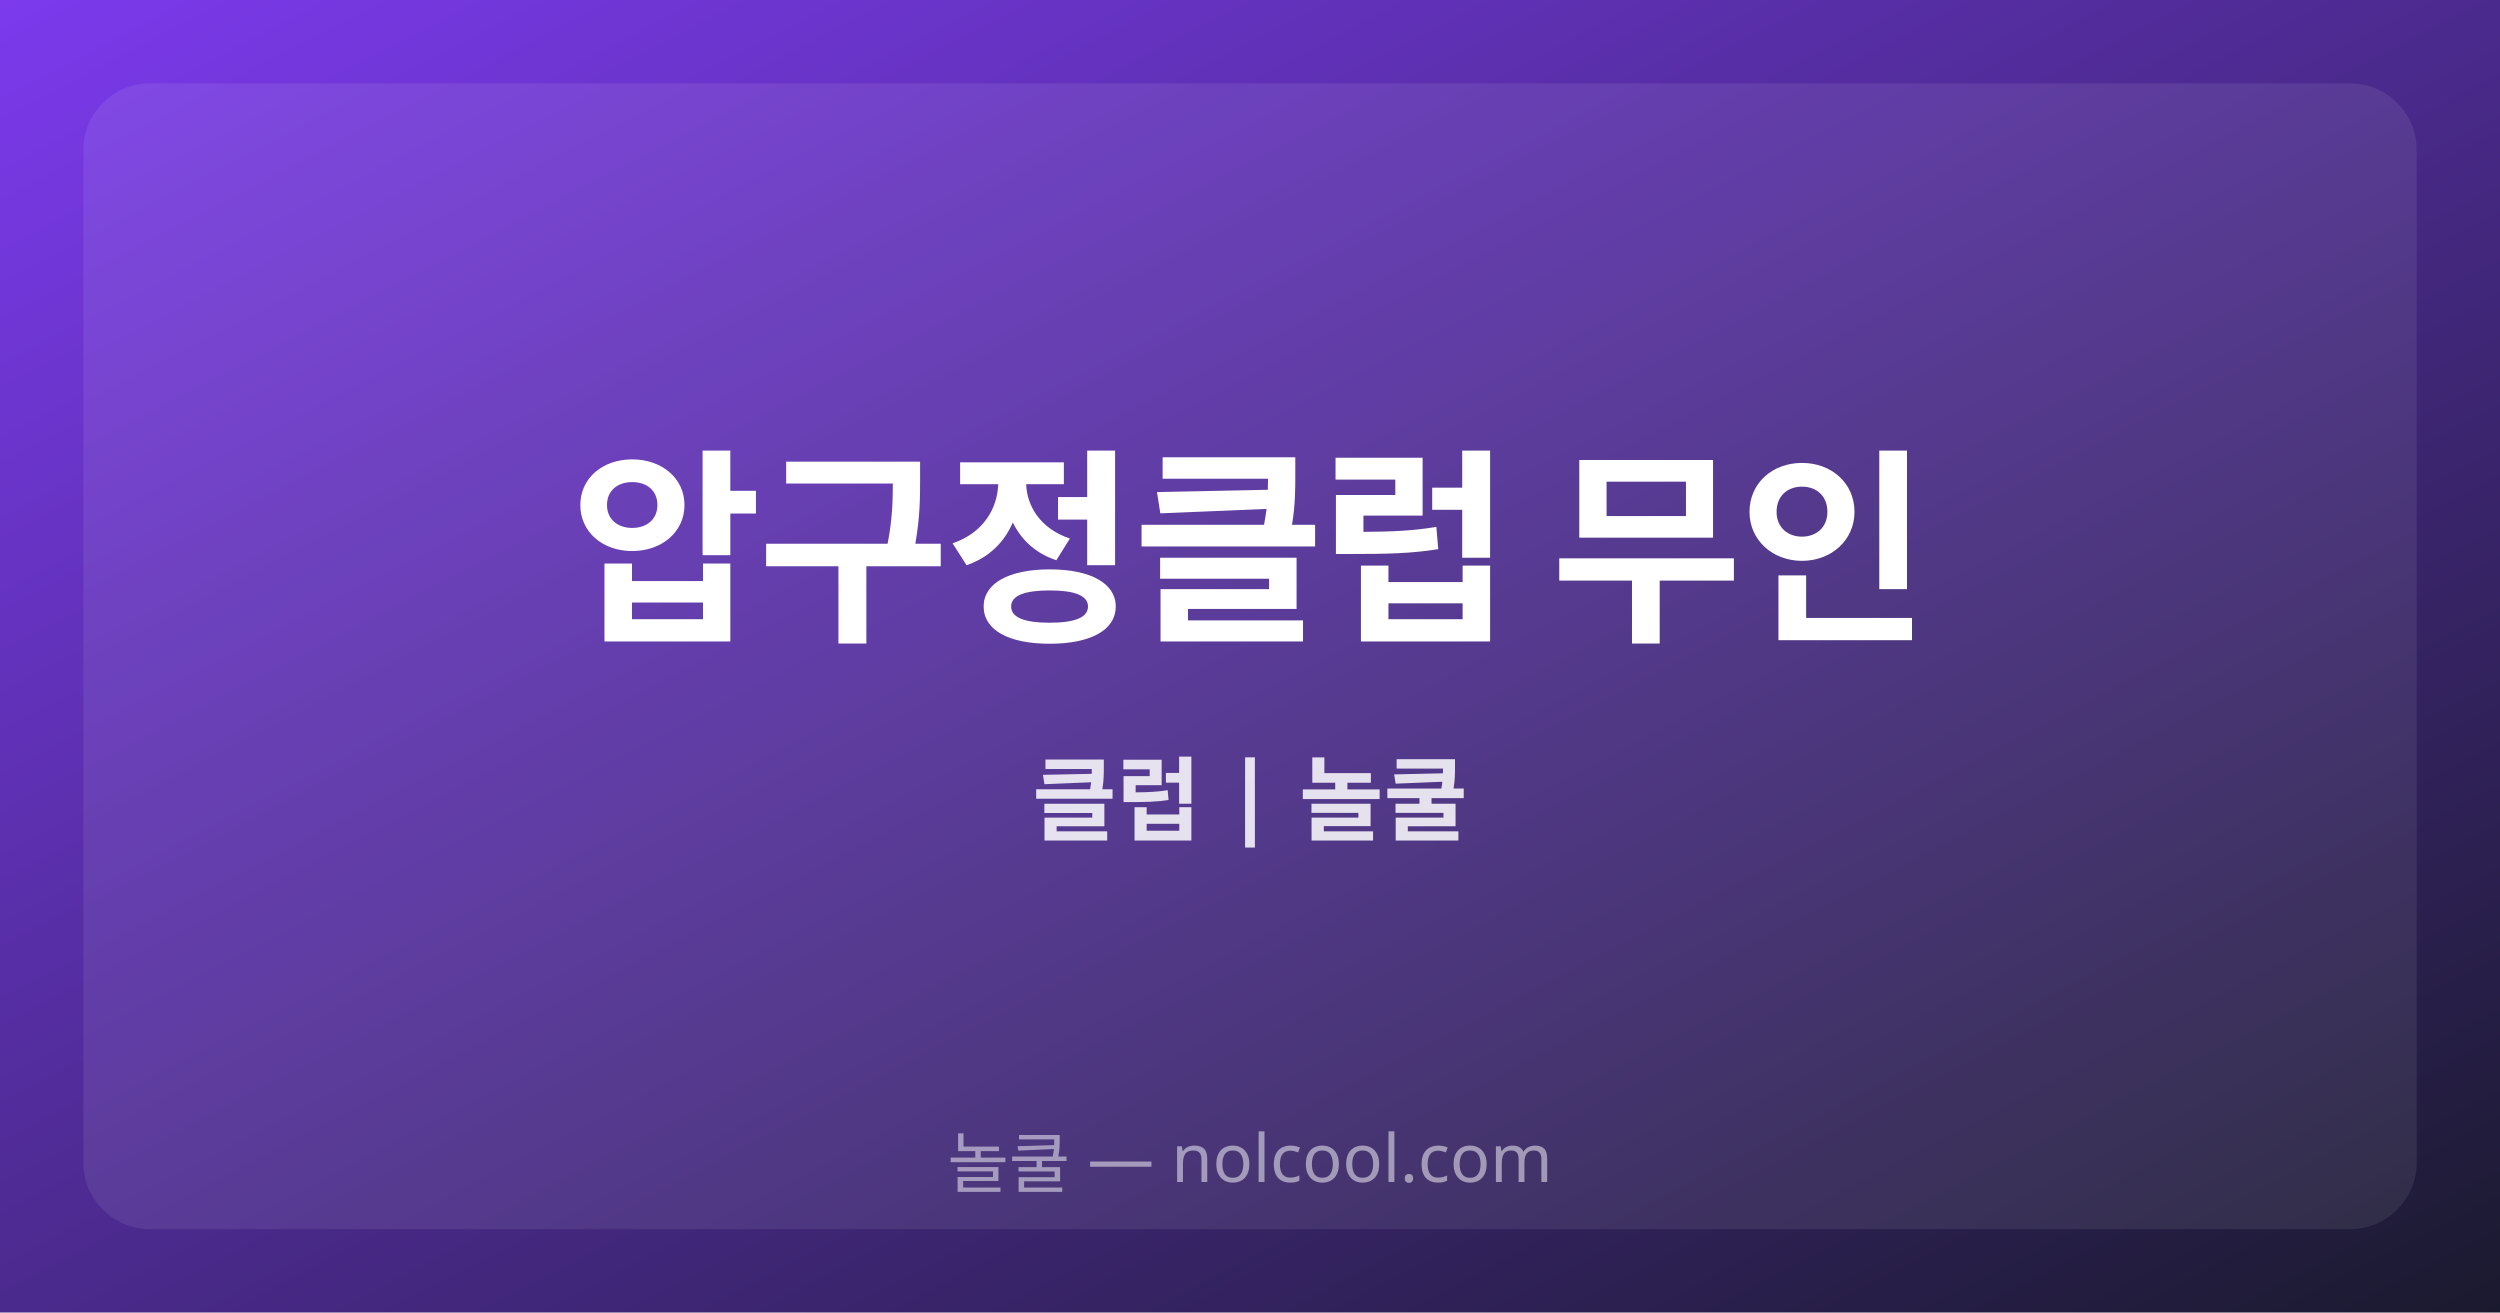
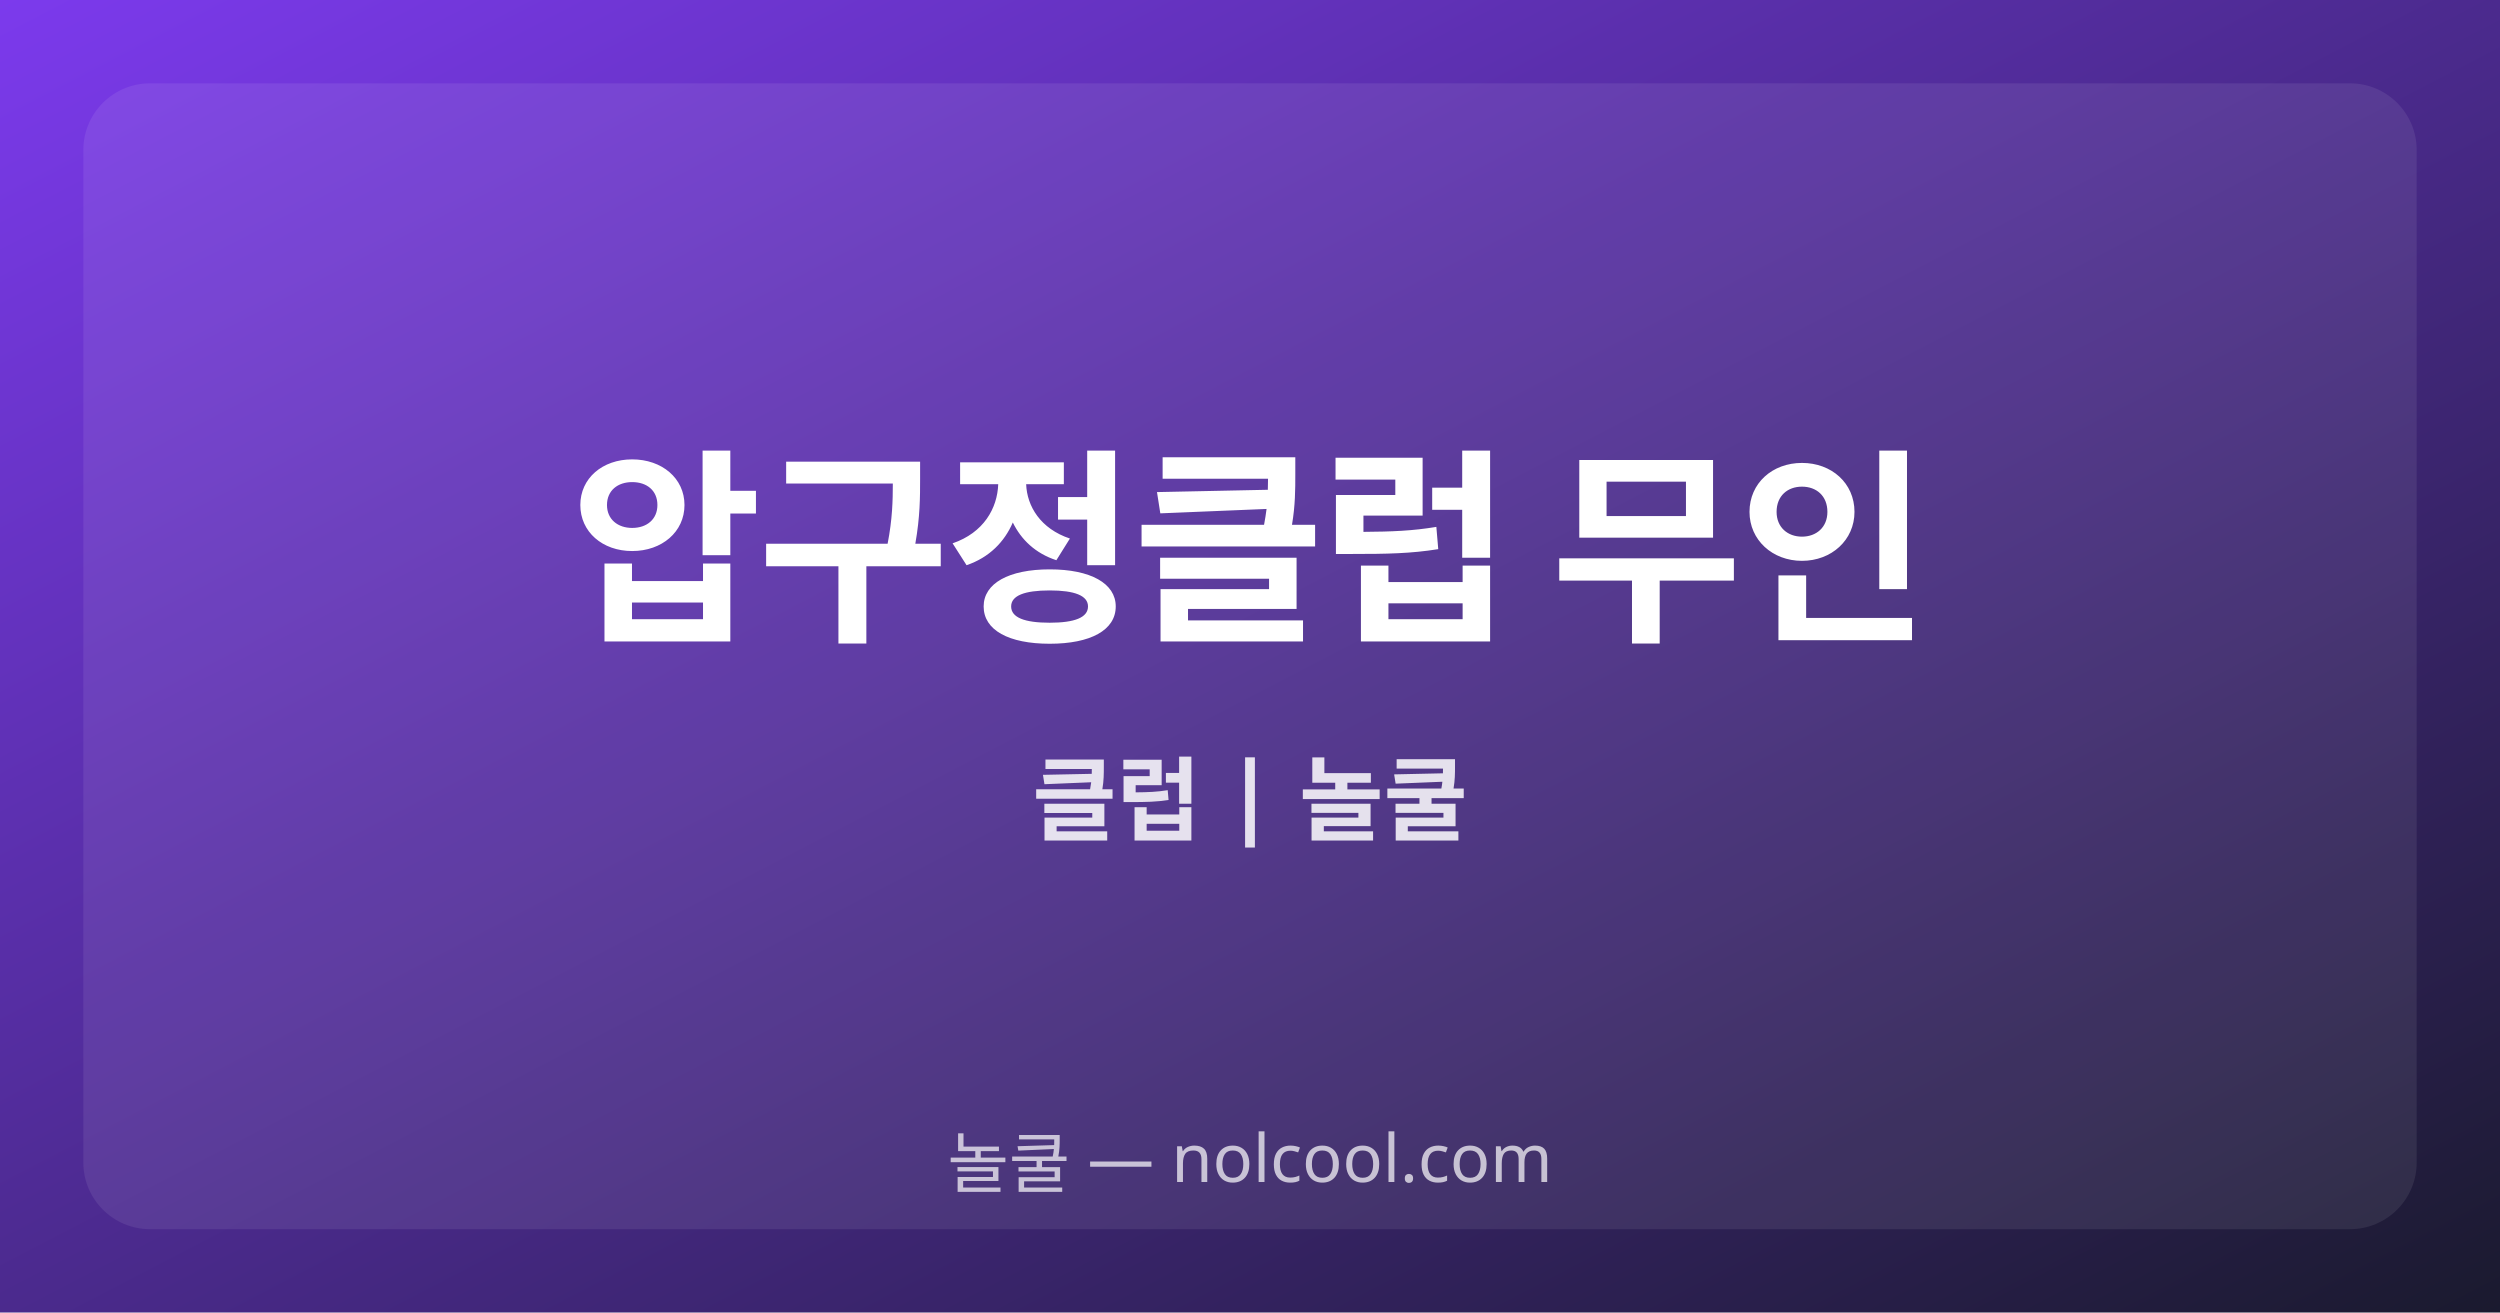
<svg xmlns="http://www.w3.org/2000/svg" width="1200" height="630" viewBox="0 0 1200 630">
  <defs>
    <linearGradient id="bg" x1="0%" y1="0%" x2="100%" y2="100%">
      <stop offset="0%" style="stop-color:#7C3AED;stop-opacity:1" />
      <stop offset="100%" style="stop-color:#1a1a2e;stop-opacity:1" />
    </linearGradient>
  </defs>
  <rect width="1200" height="630" fill="url(#bg)" />
  <rect x="40" y="40" width="1120" height="550" rx="32" fill="rgba(255,255,255,0.08)" />
  <text x="600" y="300" text-anchor="middle" font-family="sans-serif" font-size="100" font-weight="900" fill="white" letter-spacing="-0.02em">압구정클럽 무인</text>
  <text x="600" y="400" text-anchor="middle" font-family="sans-serif" font-size="44" font-weight="600" fill="rgba(255,255,255,0.85)">클럽 | 놀쿨</text>
-   <text x="600" y="570" text-anchor="middle" font-family="sans-serif" font-size="32" font-weight="500" fill="rgba(255,255,255,0.5)">놀쿨 — nolcool.com</text>
+   <text x="600" y="570" text-anchor="middle" font-family="sans-serif" font-size="32" font-weight="500" fill="rgba(255,255,255,0.7)">놀쿨 — nolcool.com</text>
</svg>
